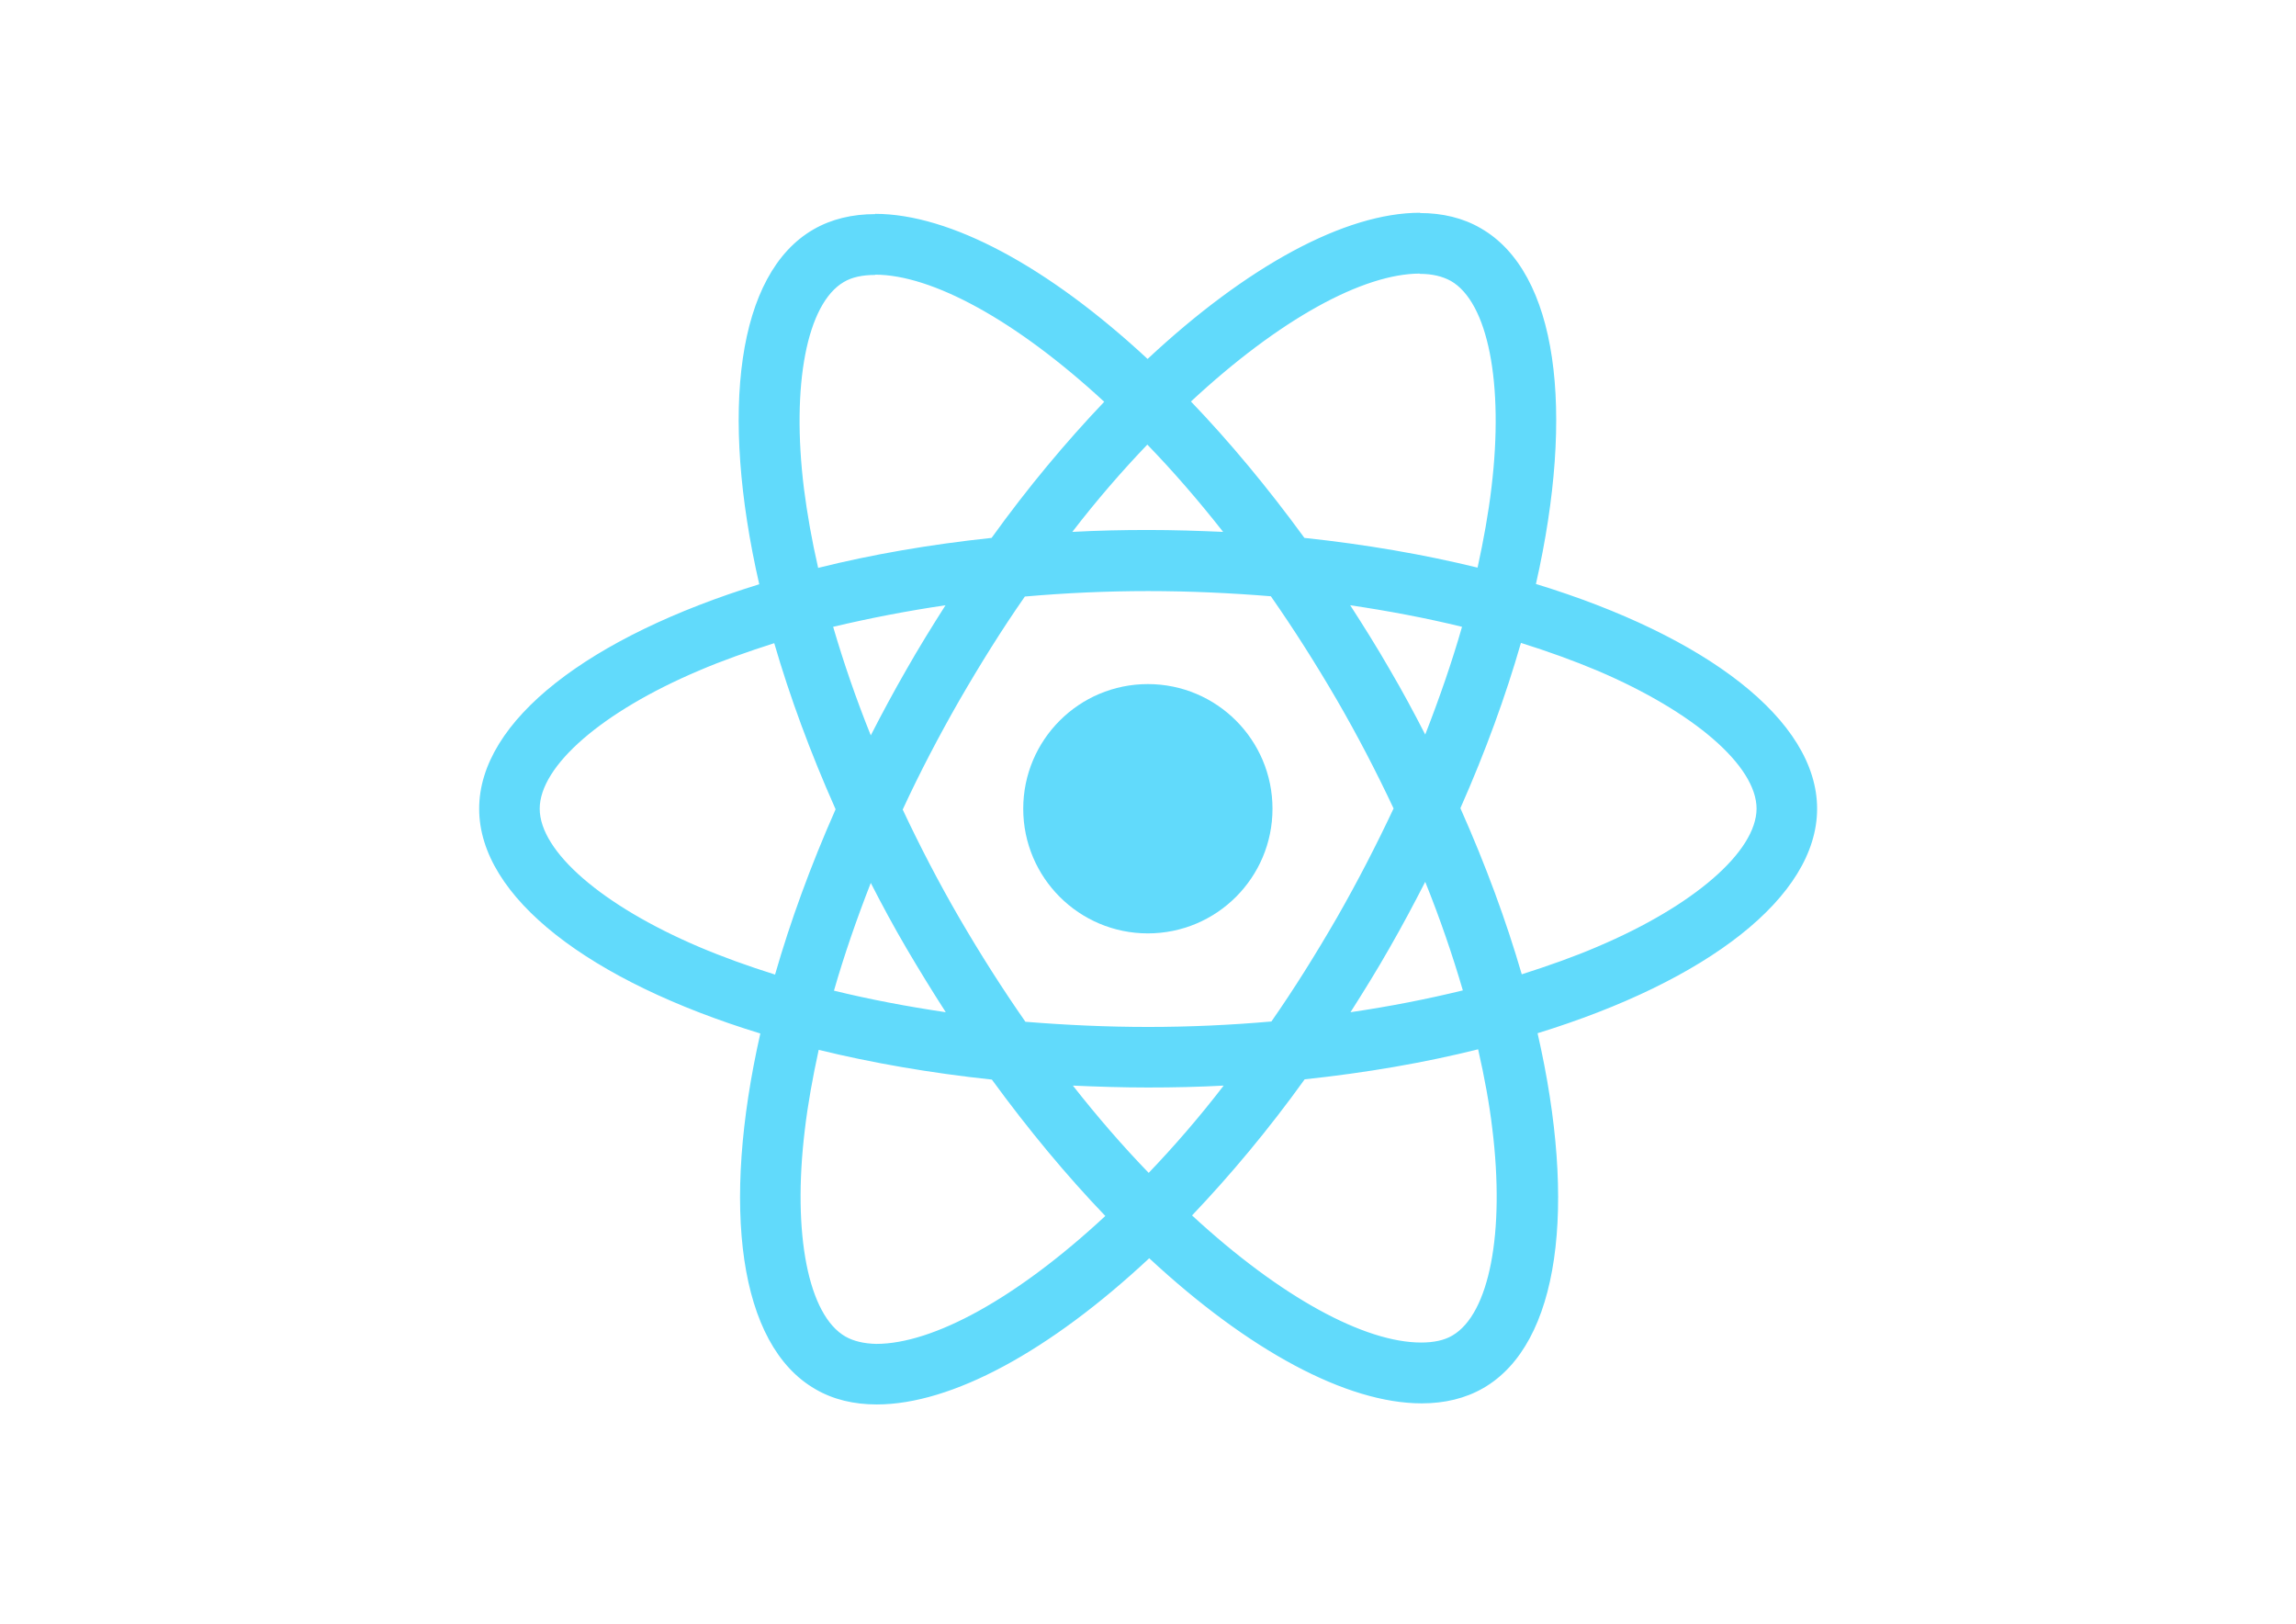
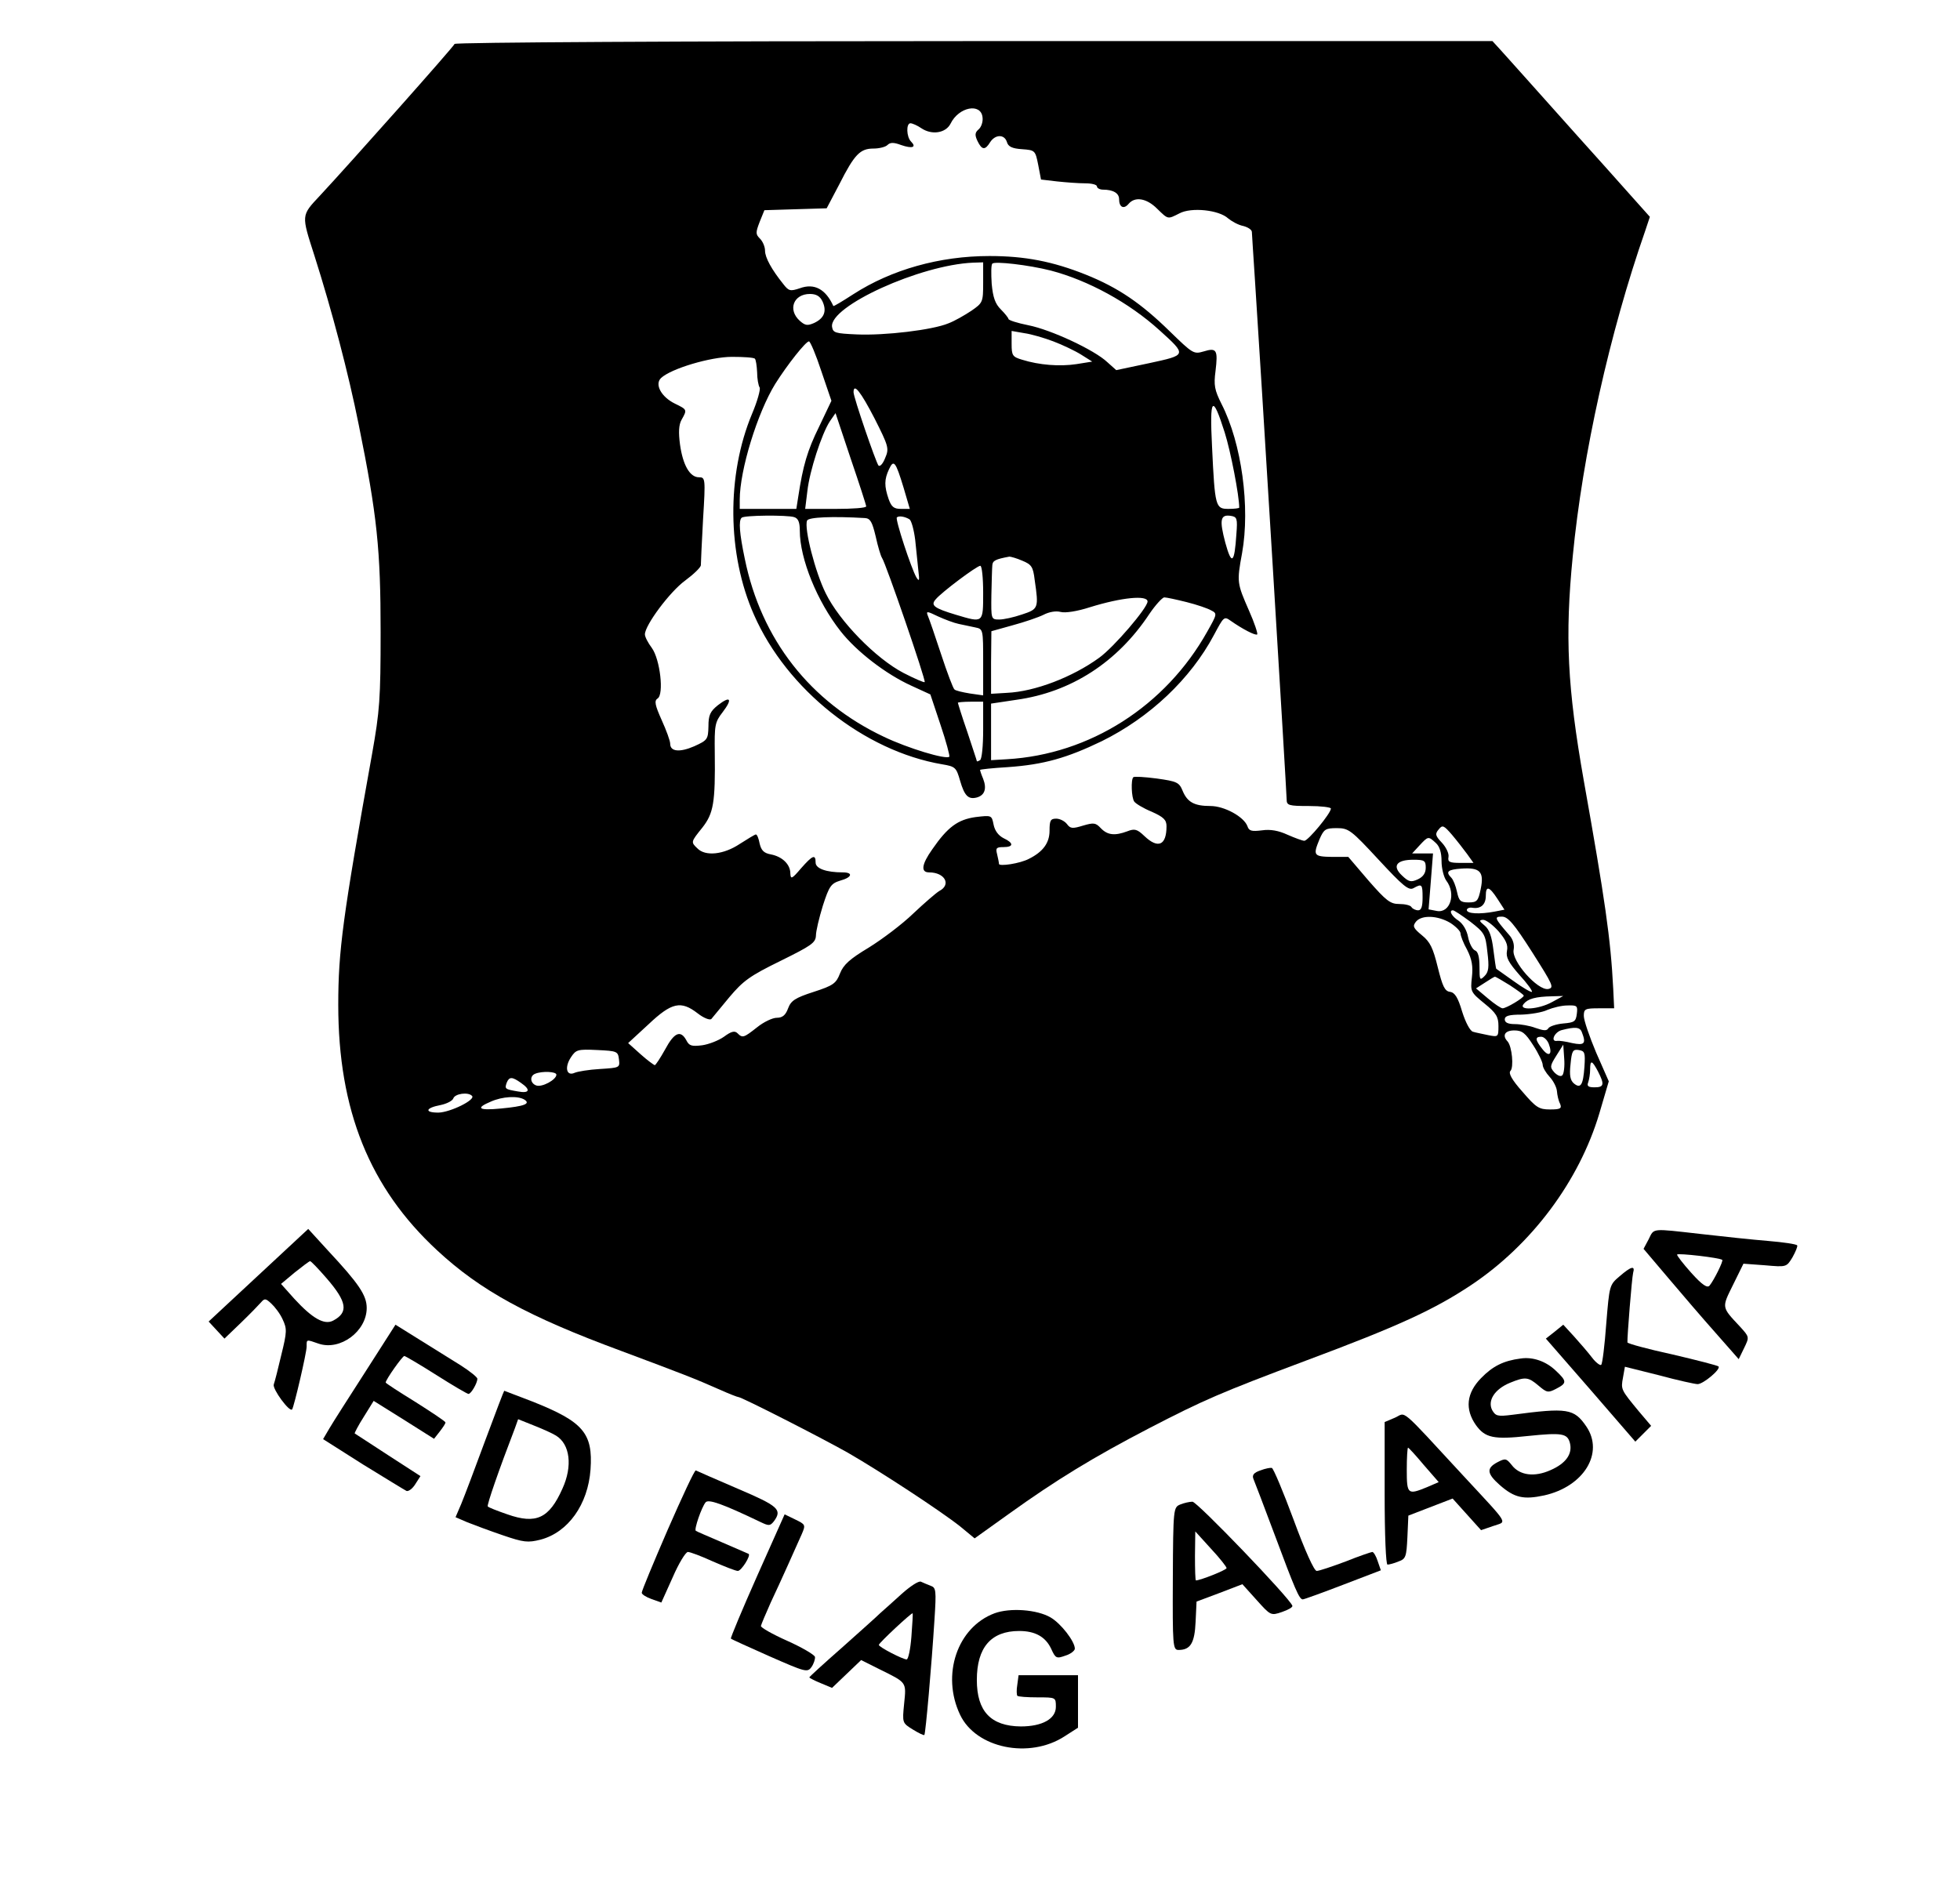
- <svg xmlns="http://www.w3.org/2000/svg" viewBox="0 0 841.9 595.3">
-   <g fill="#61DAFB">
-     <path d="M666.3 296.5c0-32.5-40.7-63.3-103.1-82.4 14.4-63.6 8-114.2-20.2-130.4-6.5-3.8-14.1-5.6-22.4-5.6v22.3c4.6 0 8.3.9 11.4 2.6 13.6 7.8 19.5 37.5 14.9 75.7-1.1 9.4-2.9 19.3-5.1 29.4-19.6-4.8-41-8.5-63.5-10.9-13.5-18.5-27.5-35.3-41.6-50 32.6-30.3 63.2-46.9 84-46.9V78c-27.5 0-63.5 19.6-99.9 53.6-36.4-33.8-72.4-53.2-99.9-53.2v22.3c20.7 0 51.4 16.5 84 46.6-14 14.7-28 31.4-41.3 49.9-22.6 2.4-44 6.1-63.6 11-2.3-10-4-19.7-5.2-29-4.7-38.2 1.1-67.9 14.6-75.8 3-1.8 6.9-2.6 11.5-2.6V78.5c-8.4 0-16 1.8-22.6 5.6-28.1 16.2-34.4 66.7-19.9 130.1-62.2 19.2-102.7 49.9-102.7 82.3 0 32.5 40.7 63.3 103.1 82.4-14.4 63.6-8 114.2 20.2 130.4 6.5 3.8 14.1 5.6 22.5 5.6 27.5 0 63.5-19.6 99.9-53.6 36.4 33.8 72.4 53.2 99.9 53.2 8.4 0 16-1.8 22.6-5.6 28.1-16.2 34.4-66.7 19.9-130.1 62-19.1 102.5-49.9 102.5-82.3zm-130.2-66.7c-3.7 12.9-8.3 26.2-13.5 39.5-4.1-8-8.4-16-13.1-24-4.6-8-9.5-15.8-14.4-23.4 14.2 2.1 27.9 4.7 41 7.9zm-45.8 106.5c-7.8 13.5-15.8 26.3-24.1 38.2-14.9 1.3-30 2-45.2 2-15.1 0-30.2-.7-45-1.9-8.3-11.9-16.4-24.6-24.2-38-7.6-13.1-14.5-26.4-20.8-39.8 6.2-13.4 13.2-26.8 20.7-39.9 7.8-13.5 15.8-26.3 24.1-38.2 14.9-1.3 30-2 45.2-2 15.1 0 30.2.7 45 1.9 8.3 11.9 16.4 24.6 24.2 38 7.6 13.1 14.5 26.4 20.8 39.8-6.3 13.4-13.2 26.8-20.7 39.9zm32.3-13c5.4 13.4 10 26.8 13.8 39.8-13.1 3.2-26.9 5.9-41.2 8 4.9-7.7 9.8-15.6 14.4-23.7 4.6-8 8.9-16.1 13-24.1zM421.2 430c-9.3-9.6-18.6-20.3-27.8-32 9 .4 18.2.7 27.5.7 9.4 0 18.7-.2 27.8-.7-9 11.7-18.3 22.4-27.5 32zm-74.4-58.9c-14.2-2.1-27.9-4.7-41-7.9 3.7-12.9 8.3-26.2 13.5-39.5 4.1 8 8.4 16 13.1 24 4.7 8 9.5 15.8 14.4 23.4zM420.7 163c9.3 9.6 18.6 20.3 27.8 32-9-.4-18.2-.7-27.5-.7-9.4 0-18.7.2-27.8.7 9-11.7 18.3-22.4 27.5-32zm-74 58.9c-4.9 7.7-9.8 15.6-14.4 23.7-4.6 8-8.9 16-13 24-5.4-13.4-10-26.8-13.8-39.8 13.1-3.1 26.9-5.8 41.2-7.9zm-90.5 125.2c-35.4-15.1-58.3-34.9-58.3-50.6 0-15.7 22.9-35.6 58.3-50.6 8.6-3.7 18-7 27.7-10.1 5.7 19.6 13.2 40 22.5 60.9-9.2 20.8-16.6 41.1-22.2 60.6-9.9-3.1-19.3-6.5-28-10.2zM310 490c-13.6-7.8-19.5-37.5-14.9-75.7 1.1-9.4 2.9-19.3 5.1-29.4 19.6 4.8 41 8.5 63.5 10.9 13.5 18.5 27.5 35.3 41.6 50-32.6 30.3-63.2 46.9-84 46.9-4.5-.1-8.3-1-11.3-2.7zm237.2-76.2c4.7 38.2-1.1 67.9-14.6 75.8-3 1.8-6.9 2.6-11.5 2.6-20.7 0-51.4-16.5-84-46.6 14-14.7 28-31.4 41.3-49.9 22.6-2.4 44-6.1 63.6-11 2.3 10.1 4.1 19.8 5.2 29.1zm38.5-66.7c-8.6 3.7-18 7-27.7 10.1-5.7-19.6-13.2-40-22.5-60.9 9.2-20.8 16.6-41.1 22.2-60.6 9.9 3.1 19.3 6.5 28.1 10.2 35.4 15.1 58.3 34.9 58.3 50.6-.1 15.7-23 35.6-58.4 50.6zM320.8 78.4z" />
-     <circle cx="420.9" cy="296.5" r="45.7" />
-     <path d="M520.5 78.1z" />
+ <svg xmlns="http://www.w3.org/2000/svg" version="1.0" width="620pt" height="600pt" viewBox="0 0 620 600" preserveAspectRatio="xMidYMid meet">
+   <g transform="translate(0,600) scale(0.1,-0.1)" fill="#000000" stroke="none">
+     <path d="M1438 5861 c-3 -9 -332 -379 -426 -480 -60 -64 -59 -60 -17 -191 55 -173 107 -370 140 -535 58 -286 69 -394 69 -655 0 -211 -3 -250 -27 -385 -93 -517 -107 -624 -107 -794 0 -333 99 -579 313 -777 137 -127 287 -209 582 -318 195 -73 232 -87 313 -123 29 -13 55 -23 58 -23 10 0 261 -128 346 -176 104 -60 293 -184 355 -233 l46 -38 109 78 c149 107 267 179 444 271 172 89 225 112 494 213 295 110 407 162 523 239 192 128 342 329 406 543 l30 102 -40 91 c-21 50 -39 102 -39 116 0 22 4 24 48 24 l48 0 -3 63 c-8 157 -26 281 -93 657 -52 295 -60 456 -35 710 31 322 117 708 229 1029 l15 45 -67 75 c-37 42 -110 123 -162 181 -52 58 -124 139 -160 179 -36 40 -75 84 -87 97 l-22 24 -1640 0 c-921 0 -1641 -4 -1643 -9z m1670 -232 c2 -14 -4 -31 -12 -38 -12 -10 -13 -18 -4 -37 14 -29 24 -30 40 -4 16 25 45 26 53 1 4 -15 17 -21 48 -23 41 -3 42 -4 51 -49 l9 -47 51 -6 c28 -3 68 -6 89 -6 20 0 37 -4 37 -10 0 -5 9 -10 19 -10 32 0 51 -11 51 -30 0 -26 15 -33 30 -15 20 24 57 18 90 -15 36 -35 33 -34 71 -15 37 20 125 11 154 -16 11 -9 32 -21 48 -24 15 -4 27 -12 27 -19 0 -6 5 -76 10 -156 16 -239 100 -1617 100 -1639 0 -19 6 -21 70 -21 39 0 70 -4 70 -8 0 -15 -72 -102 -84 -102 -6 0 -30 9 -53 19 -28 13 -54 18 -81 14 -33 -4 -41 -2 -46 13 -11 30 -73 64 -117 64 -51 0 -73 12 -88 48 -11 27 -18 30 -82 39 -38 5 -72 7 -74 4 -8 -7 -6 -65 3 -77 4 -6 28 -21 55 -32 38 -17 47 -26 47 -46 0 -61 -27 -72 -70 -31 -23 22 -31 24 -54 15 -40 -15 -63 -12 -84 10 -16 17 -22 18 -56 8 -33 -10 -40 -10 -51 5 -7 9 -22 17 -34 17 -18 0 -21 -6 -21 -38 0 -39 -21 -67 -65 -89 -28 -15 -95 -25 -95 -16 0 4 -3 18 -6 31 -5 19 -2 22 20 22 33 0 33 13 1 28 -16 8 -28 23 -32 43 -6 30 -6 30 -57 24 -56 -8 -88 -31 -137 -102 -34 -48 -37 -73 -10 -73 50 0 71 -39 32 -59 -10 -6 -47 -38 -82 -71 -35 -34 -99 -82 -141 -108 -60 -36 -80 -54 -91 -82 -12 -31 -21 -38 -83 -58 -59 -19 -72 -28 -81 -52 -8 -22 -18 -30 -36 -30 -13 0 -41 -13 -62 -30 -42 -33 -46 -35 -62 -19 -9 9 -20 6 -43 -11 -17 -12 -48 -24 -69 -27 -33 -4 -41 -2 -50 16 -18 33 -38 25 -67 -29 -15 -27 -30 -50 -33 -50 -3 1 -24 16 -45 35 l-39 35 64 59 c74 70 103 76 156 35 19 -15 38 -22 43 -18 4 5 30 36 57 69 44 52 64 67 162 115 97 48 111 57 112 80 0 14 10 56 22 95 20 62 26 70 55 79 37 10 42 26 8 26 -52 0 -86 12 -86 31 0 27 -9 24 -46 -18 -29 -34 -33 -36 -34 -16 0 28 -25 53 -62 60 -22 4 -30 13 -35 34 -3 16 -8 29 -12 29 -3 0 -26 -14 -51 -30 -51 -34 -109 -40 -134 -14 -21 20 -21 20 16 66 35 45 41 78 39 237 -1 86 0 96 25 128 32 42 25 53 -15 22 -25 -20 -30 -32 -30 -67 -1 -41 -3 -44 -45 -63 -46 -20 -76 -17 -76 8 0 9 -12 42 -27 75 -21 47 -24 61 -13 68 21 13 8 124 -18 160 -12 16 -22 35 -22 43 0 29 79 135 127 170 27 20 50 42 50 49 0 7 3 73 7 146 8 129 7 132 -13 132 -29 0 -51 39 -60 104 -5 38 -4 62 5 78 18 32 18 32 -21 51 -43 21 -65 61 -44 81 32 30 157 67 224 67 37 0 70 -2 73 -6 3 -3 6 -22 7 -43 0 -20 4 -42 8 -48 3 -6 -7 -43 -24 -83 -81 -194 -79 -444 6 -636 104 -237 349 -431 595 -473 42 -7 45 -10 57 -52 14 -48 26 -60 53 -53 25 7 32 28 20 59 -6 14 -10 27 -10 28 0 2 39 6 88 9 114 8 187 29 297 82 152 75 281 197 355 336 31 58 32 60 53 45 37 -26 79 -48 84 -43 2 3 -9 37 -26 75 -38 87 -39 90 -22 182 26 145 -1 347 -65 472 -22 44 -25 59 -19 104 8 67 4 75 -38 62 -31 -9 -34 -7 -107 64 -91 89 -163 138 -265 179 -105 42 -193 59 -305 59 -158 0 -310 -43 -431 -121 -34 -22 -62 -39 -63 -37 -24 53 -60 73 -106 56 -30 -10 -35 -9 -52 13 -37 46 -58 84 -58 106 0 12 -7 29 -16 38 -14 14 -14 19 -1 53 l15 37 98 3 99 3 40 76 c48 95 66 113 108 113 18 0 38 5 44 11 9 9 20 9 44 0 35 -12 49 -7 31 11 -15 15 -16 58 -2 58 6 0 22 -7 35 -16 33 -22 77 -15 92 15 26 53 96 66 101 20z m2 -523 c0 -62 -1 -64 -37 -89 -21 -14 -54 -33 -73 -40 -50 -21 -202 -39 -290 -35 -68 3 -75 5 -78 24 -9 65 279 196 446 203 l32 1 0 -64z m214 38 c118 -31 247 -101 344 -189 87 -79 87 -78 -33 -104 l-104 -22 -28 25 c-41 39 -179 103 -250 117 -35 7 -63 16 -63 20 0 3 -11 17 -24 30 -18 18 -25 38 -29 81 -2 32 -2 60 2 64 8 8 114 -4 185 -22z m-722 -98 c14 -31 5 -53 -27 -68 -21 -9 -28 -8 -45 7 -39 35 -20 85 32 85 20 0 32 -7 40 -24z m730 -126 c29 -11 69 -30 88 -42 l35 -22 -50 -8 c-53 -8 -118 -3 -172 14 -30 9 -33 13 -33 50 l0 41 40 -7 c22 -3 63 -15 92 -26z m-734 -94 l32 -94 -39 -82 c-37 -75 -51 -123 -66 -222 l-6 -38 -89 0 -90 0 0 29 c0 94 56 275 112 366 39 62 97 135 107 135 4 0 22 -42 39 -94z m168 -149 c45 -89 47 -96 34 -126 -7 -18 -16 -28 -21 -24 -8 9 -79 216 -79 232 0 31 23 1 66 -82z m1108 -45 c19 -60 46 -200 46 -238 0 -2 -15 -4 -34 -4 -41 0 -43 6 -52 197 -8 157 1 168 40 45z m-1134 -234 c0 -5 -43 -8 -96 -8 l-97 0 7 57 c7 63 45 180 71 220 l18 26 48 -144 c27 -79 49 -147 49 -151z m118 60 l20 -68 -28 0 c-22 0 -30 6 -39 31 -14 41 -14 62 1 94 15 33 21 25 46 -57z m-346 -94 c13 -4 18 -16 18 -43 0 -89 55 -224 129 -318 51 -65 144 -136 223 -172 l61 -28 32 -96 c18 -53 30 -99 28 -101 -10 -10 -132 27 -207 63 -233 110 -388 308 -440 563 -17 81 -20 121 -10 130 7 8 144 9 166 2z m224 -3 c17 -1 23 -12 34 -58 7 -32 16 -62 20 -68 11 -14 140 -389 135 -393 -2 -2 -32 11 -67 29 -88 46 -203 164 -246 252 -33 66 -69 206 -59 230 4 11 81 14 183 8z m141 -4 c6 -4 14 -33 18 -65 3 -31 8 -75 10 -97 4 -32 3 -36 -6 -22 -16 27 -68 185 -62 190 6 6 25 3 40 -6z m1034 -47 c-6 -93 -15 -100 -35 -27 -19 72 -16 90 17 85 20 -3 22 -8 18 -58z m-677 -84 c29 -12 34 -19 39 -61 13 -89 12 -92 -40 -109 -26 -9 -58 -16 -72 -16 -26 0 -26 1 -25 78 1 42 2 85 3 94 1 14 10 19 54 27 4 0 23 -5 41 -13z m-124 -101 c0 -97 1 -96 -86 -70 -70 21 -81 30 -64 49 18 22 130 106 141 106 5 0 9 -38 9 -85z m520 -28 c0 -20 -106 -144 -153 -178 -84 -61 -203 -107 -292 -111 l-50 -3 0 99 1 99 68 19 c37 10 81 25 97 33 17 9 39 13 54 9 15 -4 53 2 93 15 100 31 182 39 182 18z m124 -2 c32 -8 67 -20 77 -26 20 -10 19 -12 -12 -67 -132 -236 -372 -389 -634 -404 l-50 -3 0 90 0 89 80 12 c173 24 320 119 421 272 19 28 41 52 47 52 7 0 39 -7 71 -15z m-721 -69 c15 -3 38 -8 52 -11 25 -5 25 -6 25 -110 l0 -105 -42 6 c-24 4 -46 9 -49 13 -4 3 -23 53 -42 111 -19 58 -38 113 -42 122 -6 15 -3 15 32 -2 22 -10 51 -21 66 -24z m77 -335 c0 -50 -4 -93 -10 -96 -5 -3 -10 -5 -10 -3 0 2 -14 43 -30 92 -17 49 -30 91 -30 93 0 1 18 3 40 3 l40 0 0 -89z m1531 -393 l20 -28 -41 0 c-35 0 -41 3 -38 19 2 11 -8 31 -21 45 -21 22 -22 28 -10 42 12 15 16 13 42 -17 16 -19 37 -46 48 -61z m-280 -18 c77 -83 95 -98 110 -90 27 15 29 13 29 -30 0 -28 -4 -40 -14 -40 -8 0 -18 5 -21 10 -3 6 -21 10 -39 10 -28 0 -41 10 -97 74 l-64 75 -52 0 c-58 1 -60 5 -39 56 14 32 19 35 55 35 37 0 45 -6 132 -100z m181 53 c12 -11 18 -30 18 -58 0 -22 7 -50 15 -61 32 -42 12 -104 -30 -96 l-26 5 7 88 7 89 -33 0 -33 0 23 25 c28 30 28 30 52 8z m-32 -78 c0 -17 -8 -29 -25 -37 -22 -10 -29 -8 -50 12 -32 30 -18 50 36 50 35 0 39 -3 39 -25z m174 -67 c-8 -39 -12 -43 -39 -43 -25 0 -30 5 -36 33 -4 19 -12 39 -18 45 -19 19 -12 26 32 29 59 4 72 -10 61 -64z m53 -32 l22 -34 -31 -6 c-47 -9 -88 -7 -88 5 0 5 8 9 18 7 26 -4 42 10 42 38 0 33 11 30 37 -10z m-86 -72 c45 -35 48 -40 54 -96 6 -48 4 -63 -9 -76 -15 -15 -16 -13 -16 30 0 31 -5 48 -14 51 -8 3 -18 22 -22 42 -4 22 -16 42 -30 52 -22 14 -32 33 -18 33 4 0 28 -16 55 -36z m-63 -4 c17 -11 32 -26 32 -33 0 -7 9 -31 21 -52 15 -30 19 -52 15 -87 -5 -45 -4 -47 40 -83 37 -30 44 -42 44 -71 0 -35 -1 -35 -32 -29 -18 4 -40 8 -49 11 -9 3 -23 29 -34 64 -13 44 -23 60 -38 62 -17 2 -24 18 -39 78 -15 61 -24 80 -50 101 -28 23 -30 29 -19 43 18 22 69 20 109 -4z m259 -93 c66 -104 70 -112 50 -116 -33 -5 -116 88 -109 124 3 17 -2 34 -15 48 -46 53 -47 57 -22 57 19 0 38 -22 96 -113z m-107 67 c23 -27 31 -43 27 -62 -4 -21 5 -37 39 -76 25 -27 42 -51 40 -54 -3 -2 -29 13 -58 34 -29 21 -54 38 -55 39 -1 1 -5 28 -9 60 -5 42 -13 65 -28 77 -17 14 -18 17 -5 18 10 0 31 -16 49 -36z m36 -171 c24 -16 44 -30 44 -33 0 -7 -55 -40 -67 -40 -5 0 -26 14 -46 31 l-38 32 28 18 c15 10 30 19 32 19 2 0 23 -12 47 -27z m134 -53 c-43 -24 -109 -28 -90 -6 13 16 37 23 90 24 l35 1 -35 -19z m78 -37 c-3 -25 -8 -28 -43 -31 -22 -2 -43 -9 -47 -15 -5 -9 -15 -8 -41 1 -18 7 -48 12 -65 12 -22 0 -32 5 -32 15 0 11 13 15 53 15 28 1 66 7 82 15 17 7 45 14 63 14 31 1 33 -1 30 -26z m16 -59 c14 -36 8 -42 -31 -34 -20 5 -41 8 -47 7 -23 -4 -9 28 14 34 43 11 58 10 64 -7z m-154 -41 c17 -26 30 -54 30 -62 0 -8 10 -25 22 -38 12 -13 22 -33 23 -45 1 -13 5 -31 10 -40 6 -15 1 -18 -32 -18 -35 0 -44 6 -87 56 -34 38 -45 59 -38 66 11 11 5 77 -9 93 -18 19 -9 35 21 35 25 0 35 -8 60 -47z m49 5 c13 -34 1 -44 -20 -17 -23 29 -24 39 -4 39 9 0 19 -10 24 -22z m43 -100 c-5 -5 -15 -1 -25 9 -15 17 -14 21 6 53 l22 35 3 -44 c2 -24 -1 -48 -6 -53z m-2984 50 c3 -26 2 -26 -60 -30 -35 -2 -71 -8 -80 -12 -26 -12 -33 17 -12 49 16 24 21 26 83 23 63 -3 66 -4 69 -30z m3054 -23 c-4 -58 -12 -70 -33 -53 -12 10 -15 26 -11 61 4 42 7 48 26 45 19 -3 21 -8 18 -53z m43 -15 c21 -41 19 -50 -11 -50 -20 0 -25 4 -20 16 3 9 6 27 6 40 0 32 6 30 25 -6z m-3295 -10 c0 -16 -46 -41 -64 -34 -19 7 -21 30 -3 37 22 9 67 7 67 -3z m-112 -26 c32 -22 27 -34 -10 -27 -41 7 -42 8 -35 28 8 19 17 19 45 -1z m-155 -41 c13 -12 -68 -52 -106 -53 -46 0 -41 15 7 24 19 4 37 13 40 21 5 15 47 21 59 8z m166 -12 c20 -13 0 -21 -74 -28 -72 -7 -82 1 -32 22 36 16 85 19 106 6z" />
+     <path d="M875 2019 c-55 -51 -126 -117 -157 -146 l-58 -54 25 -27 25 -27 52 50 c29 28 57 57 64 65 11 13 15 12 32 -4 11 -10 28 -32 36 -50 14 -30 14 -39 -4 -112 -10 -43 -21 -86 -24 -94 -5 -14 50 -89 58 -79 6 8 46 179 46 199 0 23 -2 23 38 9 68 -23 152 39 152 113 0 40 -25 77 -122 181 l-63 69 -100 -93z m158 -63 c65 -75 70 -108 21 -134 -28 -15 -66 7 -123 69 l-42 47 43 36 c24 19 46 36 49 36 3 0 26 -24 52 -54z" />
+     <path d="M5215 2079 l-16 -30 78 -92 c43 -51 110 -129 150 -174 l73 -83 17 35 c17 35 17 35 -13 68 -59 63 -58 59 -22 132 l33 67 68 -5 c68 -6 68 -6 87 25 10 18 17 35 15 38 -3 4 -44 10 -92 14 -49 4 -144 14 -213 22 -159 18 -147 19 -165 -17z m233 -65 c4 -3 -26 -64 -40 -81 -7 -9 -23 1 -58 40 -26 29 -46 55 -45 58 3 5 135 -10 143 -17z" />
+     <path d="M5123 1962 c-32 -27 -32 -29 -42 -150 -5 -68 -12 -126 -16 -130 -3 -3 -17 7 -29 23 -13 17 -39 47 -57 67 l-34 37 -27 -22 -28 -22 142 -163 141 -163 25 25 25 25 -39 46 c-57 69 -57 69 -50 107 l6 34 108 -27 c59 -16 114 -28 122 -28 18 0 75 48 66 56 -3 3 -69 20 -146 38 -78 17 -141 34 -142 38 -1 17 14 204 18 220 7 24 -6 21 -43 -11z" />
+     <path d="M1157 1662 c-52 -81 -104 -162 -115 -181 l-20 -34 126 -80 c70 -43 132 -81 138 -84 6 -2 19 7 28 22 l16 25 -102 66 c-57 37 -104 68 -106 69 -1 1 11 25 29 53 l31 50 96 -60 95 -60 18 23 c10 13 19 26 18 29 0 3 -42 31 -94 64 -52 32 -95 60 -95 62 0 9 53 84 59 84 3 0 49 -27 101 -60 52 -33 98 -60 102 -60 8 0 28 34 28 48 0 5 -24 24 -52 42 -29 18 -88 55 -130 81 l-77 48 -94 -147z" />
+     <path d="M4810 1702 c-54 -7 -88 -24 -125 -62 -46 -47 -52 -98 -16 -149 29 -40 56 -46 165 -34 107 11 124 8 132 -22 9 -35 -13 -65 -61 -86 -51 -23 -98 -17 -123 16 -17 21 -20 22 -45 9 -36 -19 -34 -36 8 -73 46 -40 75 -46 140 -32 125 28 190 134 133 218 -39 57 -60 60 -234 37 -47 -6 -53 -4 -64 15 -15 30 8 66 56 86 49 20 58 19 91 -9 26 -22 30 -23 55 -10 35 18 35 24 0 57 -31 30 -73 45 -112 39z" />
+     <path d="M1535 1443 c-32 -87 -66 -177 -76 -201 l-18 -42 37 -16 c20 -8 71 -27 112 -41 67 -23 80 -24 120 -14 87 23 150 111 158 222 8 115 -23 151 -184 215 -48 18 -88 34 -89 34 -1 0 -28 -71 -60 -157z m224 15 c44 -27 53 -96 20 -168 -42 -94 -83 -113 -174 -81 -32 11 -60 22 -62 25 -4 3 36 118 86 248 l10 28 50 -20 c28 -11 59 -25 70 -32z" />
+     <path d="M4413 1515 l-33 -14 0 -226 c0 -133 4 -225 9 -225 5 0 21 4 35 10 23 8 25 15 28 77 l3 68 70 27 70 27 45 -50 45 -50 38 13 c44 16 56 -3 -94 159 -206 223 -180 200 -216 184z m91 -150 l47 -54 -37 -16 c-61 -25 -64 -23 -64 55 0 39 2 70 4 70 2 0 25 -25 50 -55z" />
+     <path d="M3987 1348 c-21 -7 -27 -15 -22 -27 4 -9 33 -86 65 -171 67 -180 80 -210 91 -210 4 0 62 21 127 46 l120 46 -10 29 c-5 16 -13 29 -17 29 -3 0 -42 -13 -84 -30 -43 -16 -84 -30 -92 -30 -8 0 -37 64 -73 162 -33 89 -64 163 -69 164 -4 1 -21 -2 -36 -8z" />
+     <path d="M2112 1160 c-45 -104 -82 -193 -82 -199 0 -5 14 -14 31 -20 l31 -11 36 80 c19 44 41 80 48 80 7 0 42 -13 79 -30 37 -16 72 -30 79 -30 11 0 42 49 34 54 -2 1 -39 17 -83 36 -44 19 -82 35 -84 37 -6 4 18 74 31 90 9 11 54 -5 173 -62 27 -13 31 -13 43 2 27 37 15 48 -114 103 -70 30 -129 56 -133 58 -4 1 -43 -83 -89 -188z" />
+     <path d="M3733 1240 c-21 -9 -22 -12 -23 -234 -1 -213 0 -226 18 -226 38 0 51 22 54 89 l3 64 72 27 73 28 45 -50 c44 -49 45 -50 80 -38 20 7 35 15 33 20 -9 25 -302 330 -316 329 -9 0 -27 -4 -39 -9z m147 -201 c0 -6 -83 -39 -97 -39 -2 0 -3 35 -3 78 l1 77 49 -54 c28 -30 50 -58 50 -62z" />
+     <path d="M2395 1014 c-48 -108 -85 -197 -83 -198 1 -2 57 -27 122 -56 114 -50 120 -52 133 -34 7 10 12 25 11 32 -2 7 -41 30 -88 51 -47 21 -84 42 -83 47 1 5 15 38 31 74 34 72 77 169 98 216 13 30 12 31 -21 47 l-33 16 -87 -195z" />
+     <path d="M2853 958 c-26 -24 -57 -51 -68 -61 -11 -11 -66 -60 -122 -110 -57 -50 -103 -92 -103 -94 0 -1 16 -10 36 -18 l36 -15 46 44 46 44 60 -30 c85 -42 83 -39 76 -108 -6 -61 -6 -61 28 -82 18 -11 34 -19 36 -17 4 5 23 222 32 365 6 93 5 101 -12 107 -11 4 -24 10 -31 13 -7 3 -33 -14 -60 -38z m30 -136 c-3 -40 -10 -72 -15 -72 -12 0 -88 39 -88 46 0 6 104 103 107 100 1 -1 -1 -34 -4 -74z" />
+     <path d="M3146 896 c-118 -44 -169 -195 -109 -321 50 -106 219 -141 331 -68 l42 27 0 83 0 83 -94 0 -94 0 -4 -30 c-3 -17 -2 -32 0 -35 3 -3 32 -5 64 -5 58 0 58 0 58 -30 0 -38 -43 -62 -111 -62 -95 1 -139 48 -139 147 0 103 45 155 134 155 50 0 83 -18 101 -56 14 -31 17 -32 45 -22 17 5 30 16 30 22 0 23 -44 80 -77 99 -43 25 -128 31 -177 13z" />
  </g>
</svg>
